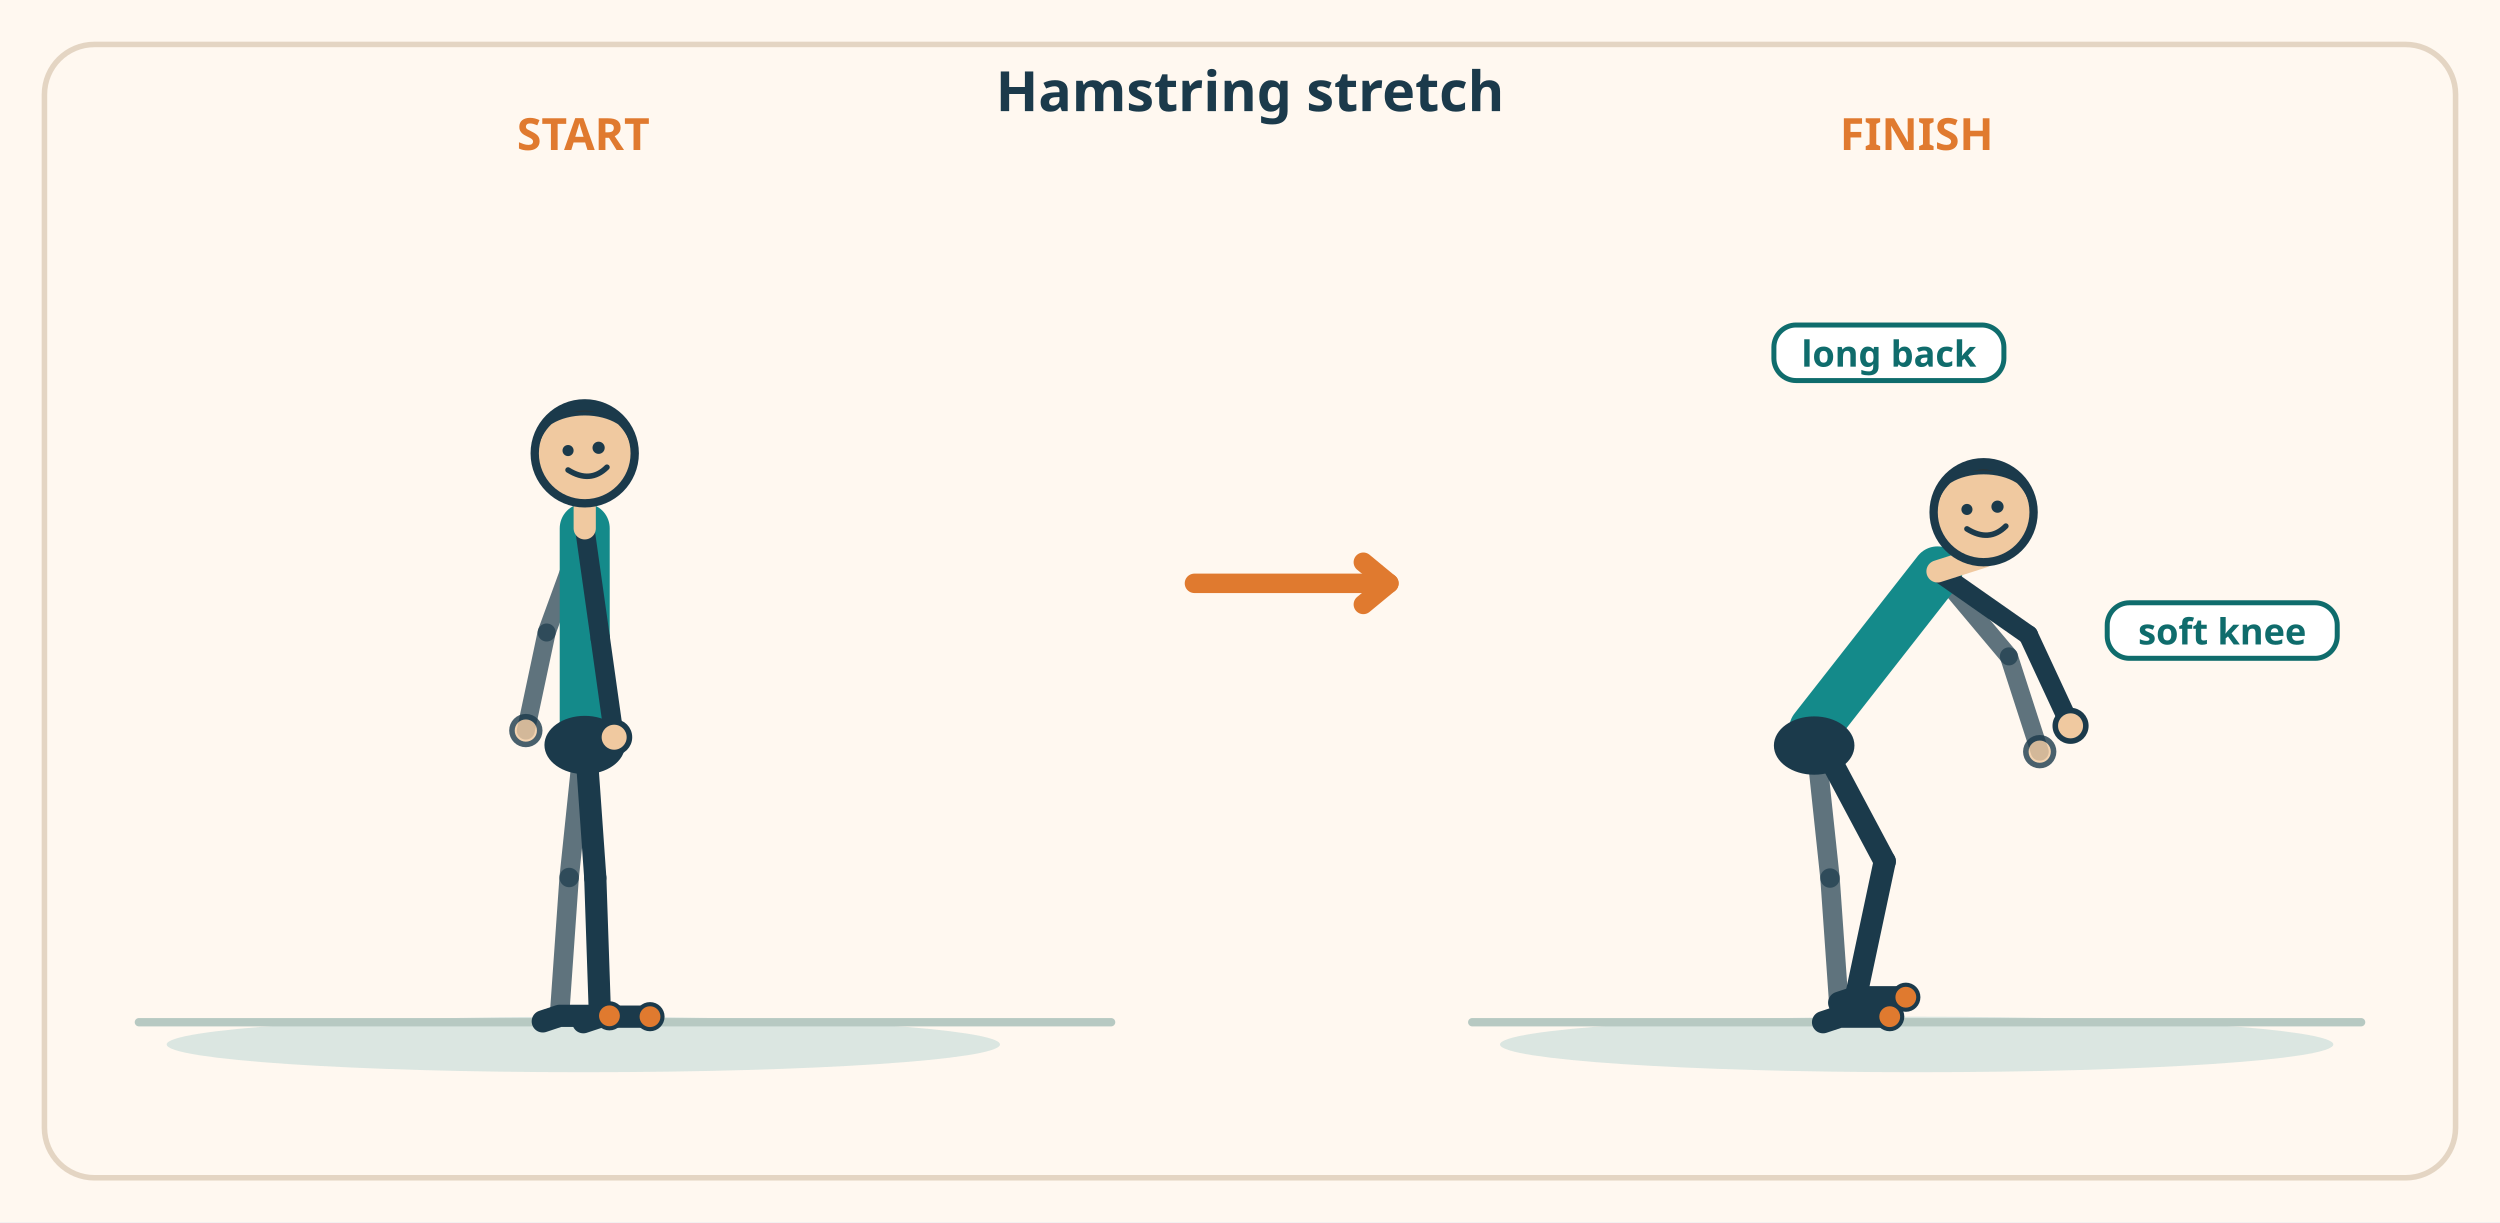
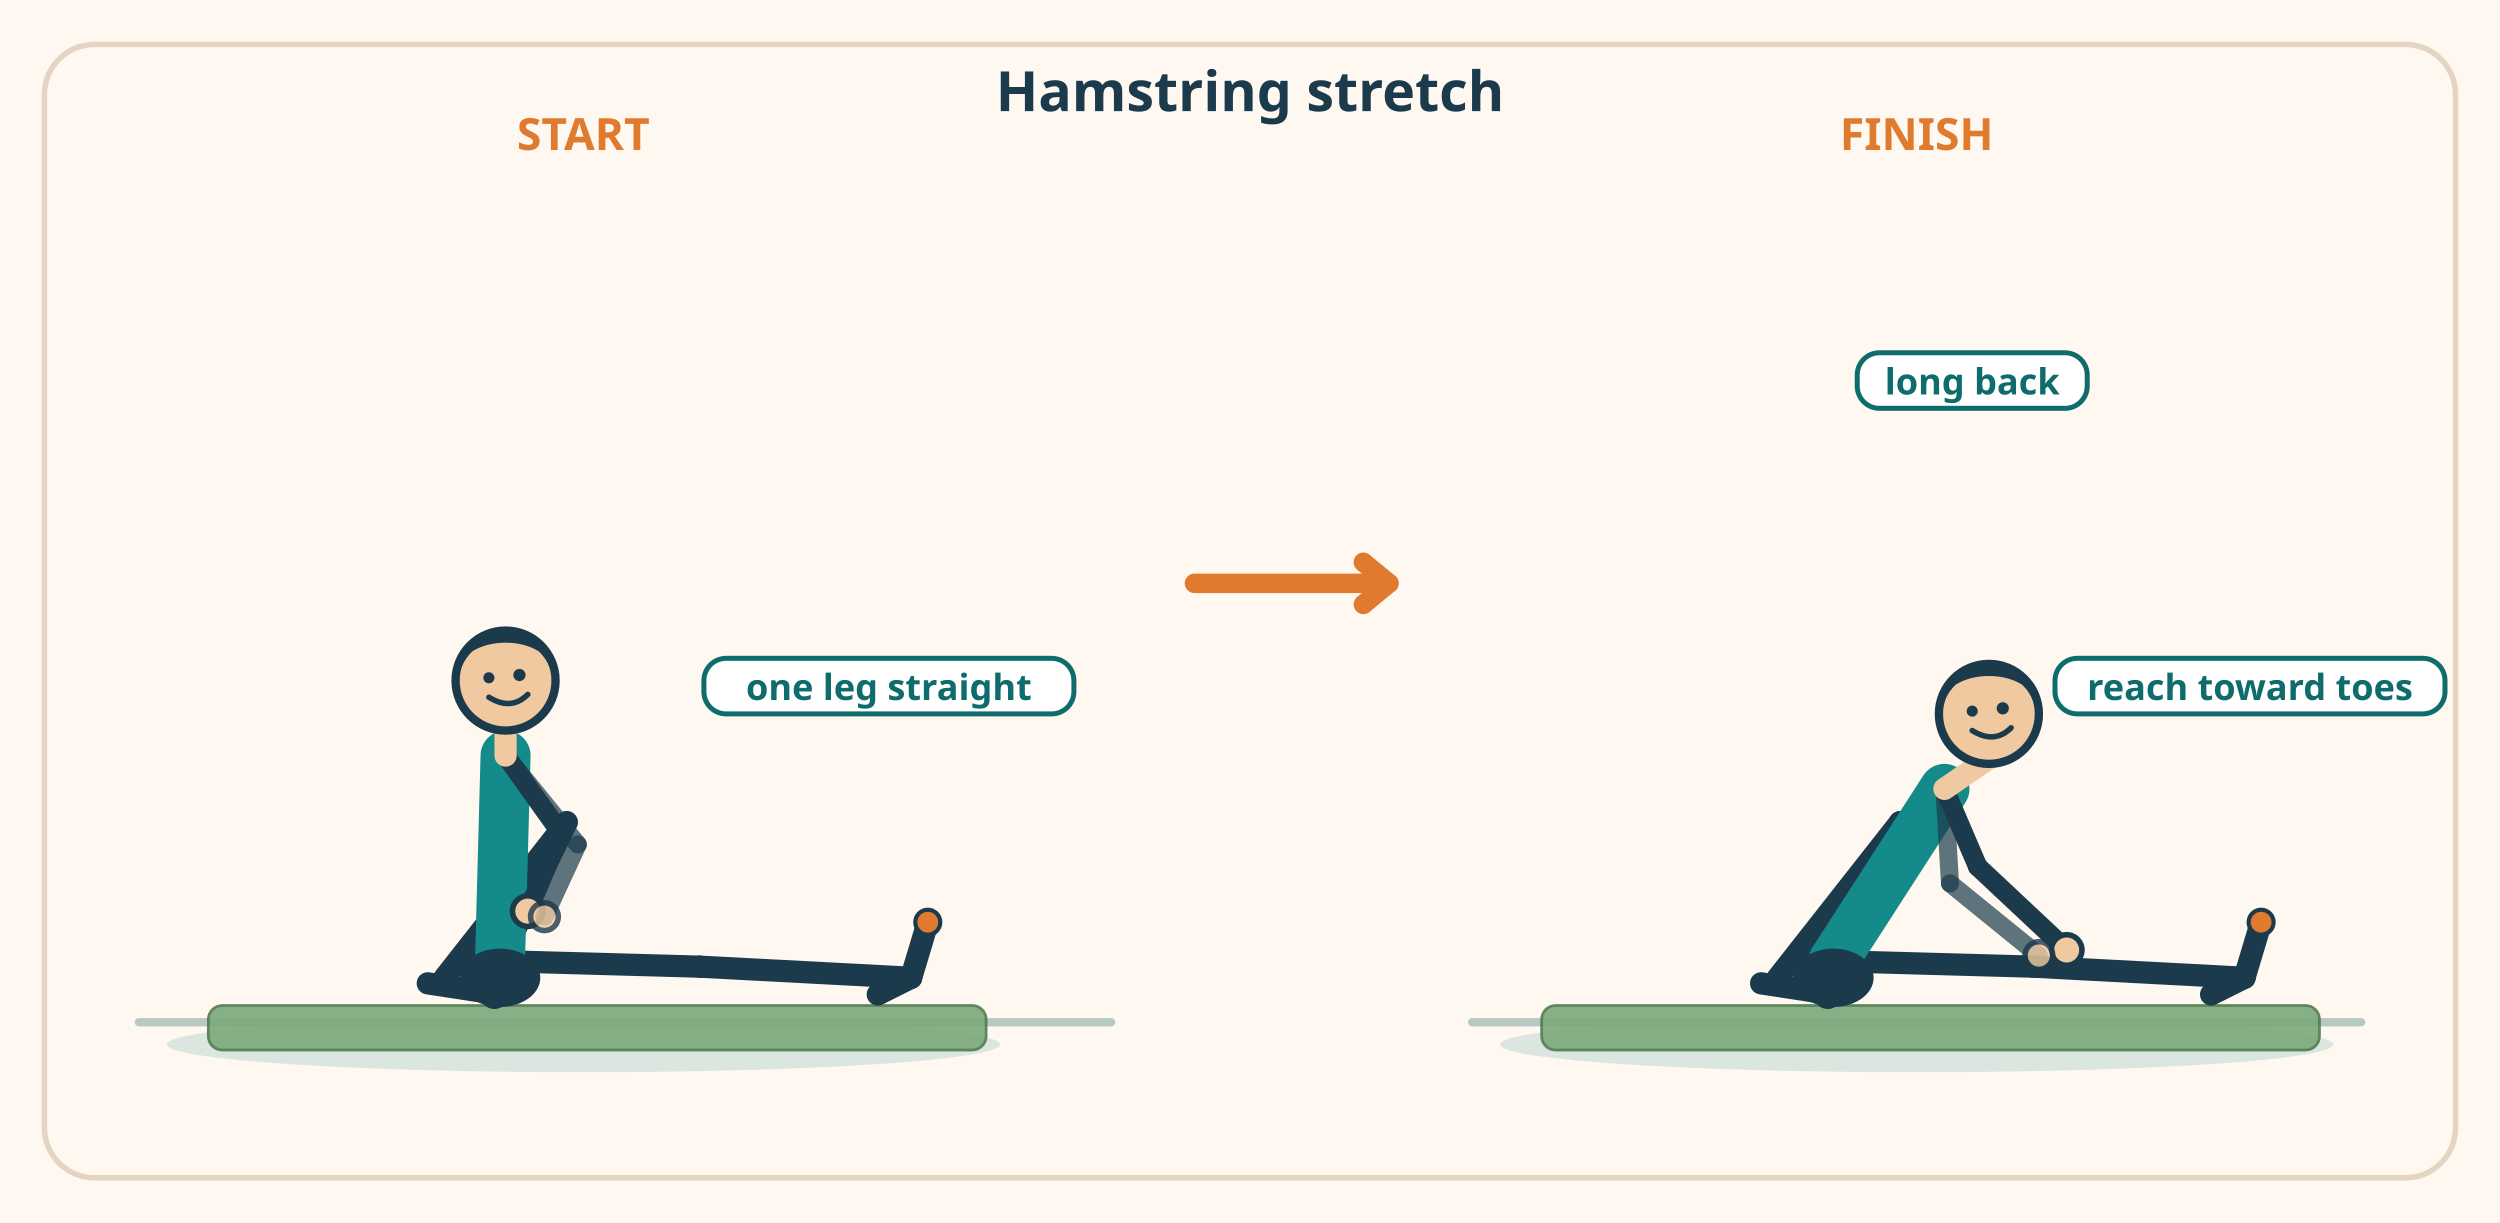
<svg xmlns="http://www.w3.org/2000/svg" width="900" height="440" viewBox="0 0 900 440">
  <rect x="0.0" y="0.0" width="900.0" height="440.0" rx="0" fill="#FFF8F0" stroke="none" stroke-width="0" opacity="1" />
  <rect x="16.0" y="16.0" width="868.0" height="408.0" rx="18" fill="#FFF8F0" stroke="#E4D5C3" stroke-width="2" opacity="1" />
  <text x="450.0" y="40.0" text-anchor="middle" fill="#1B3A4B" font-family="Trebuchet MS, Segoe UI, sans-serif" font-size="20" font-weight="800" font-style="normal">Hamstring stretch</text>
  <ellipse cx="210.0" cy="376.0" rx="150.0" ry="10.0" fill="#D7E4DF" stroke="none" stroke-width="0" opacity="0.9" />
  <ellipse cx="690.0" cy="376.0" rx="150.0" ry="10.0" fill="#D7E4DF" stroke="none" stroke-width="0" opacity="0.9" />
  <line x1="50.0" y1="368.0" x2="400.0" y2="368.0" stroke="#B7C9C2" stroke-width="3" stroke-linecap="round" stroke-linejoin="round" opacity="1" />
  <line x1="530.0" y1="368.0" x2="850.0" y2="368.0" stroke="#B7C9C2" stroke-width="3" stroke-linecap="round" stroke-linejoin="round" opacity="1" />
  <text x="210.0" y="54.0" text-anchor="middle" fill="#E07A2F" font-family="Trebuchet MS, Segoe UI, sans-serif" font-size="16" font-weight="800" font-style="normal">START</text>
  <text x="690.0" y="54.0" text-anchor="middle" fill="#E07A2F" font-family="Trebuchet MS, Segoe UI, sans-serif" font-size="16" font-weight="800" font-style="normal">FINISH</text>
  <line x1="430.0" y1="210.0" x2="500.0" y2="210.0" stroke="#E07A2F" stroke-width="7" stroke-linecap="round" stroke-linejoin="round" opacity="1" />
  <polyline points="490.8,217.6 500.0,210.0 490.8,202.4" fill="none" stroke="#E07A2F" stroke-width="7" stroke-linecap="round" stroke-linejoin="round" opacity="1" />
-   <line x1="210.5" y1="262.2" x2="204.9" y2="315.9" stroke="#1B3A4B" stroke-width="7" stroke-linecap="round" stroke-linejoin="round" opacity="0.7" />
-   <line x1="204.9" y1="315.9" x2="201.4" y2="365.7" stroke="#1B3A4B" stroke-width="7" stroke-linecap="round" stroke-linejoin="round" opacity="0.7" />
-   <line x1="201.4" y1="365.7" x2="219.4" y2="365.7" stroke="#1B3A4B" stroke-width="7" stroke-linecap="round" stroke-linejoin="round" opacity="0.7" />
-   <line x1="210.5" y1="190.2" x2="196.8" y2="227.7" stroke="#1B3A4B" stroke-width="6.5" stroke-linecap="round" stroke-linejoin="round" opacity="0.7" />
-   <line x1="196.8" y1="227.7" x2="189.3" y2="263.0" stroke="#1B3A4B" stroke-width="6.5" stroke-linecap="round" stroke-linejoin="round" opacity="0.7" />
-   <circle cx="189.3" cy="263.0" r="5.0" fill="#F0C9A0" stroke="#1B3A4B" stroke-width="2" opacity="0.8" />
-   <line x1="210.5" y1="190.2" x2="210.5" y2="262.2" stroke="#148A8A" stroke-width="18" stroke-linecap="round" stroke-linejoin="round" opacity="1" />
-   <ellipse cx="210.5" cy="268.2" rx="14.0" ry="10.0" fill="#1B3A4B" stroke="#1B3A4B" stroke-width="1" opacity="1" />
-   <line x1="210.5" y1="262.2" x2="214.3" y2="316.0" stroke="#1B3A4B" stroke-width="8" stroke-linecap="round" stroke-linejoin="round" opacity="1" />
-   <line x1="214.3" y1="316.0" x2="216.0" y2="366.0" stroke="#1B3A4B" stroke-width="8" stroke-linecap="round" stroke-linejoin="round" opacity="1" />
-   <polyline points="210.0,368.0 216.0,366.0 234.0,366.0" fill="none" stroke="#1B3A4B" stroke-width="8" stroke-linecap="round" stroke-linejoin="round" opacity="1" />
-   <circle cx="234.0" cy="366.0" r="4.5" fill="#E07A2F" stroke="#1B3A4B" stroke-width="1.5" opacity="1" />
-   <polyline points="195.4,367.7 201.4,365.7 219.4,365.7" fill="none" stroke="#1B3A4B" stroke-width="8" stroke-linecap="round" stroke-linejoin="round" opacity="1" />
-   <circle cx="219.4" cy="365.7" r="4.5" fill="#E07A2F" stroke="#1B3A4B" stroke-width="1.5" opacity="1" />
-   <line x1="210.5" y1="190.2" x2="216.1" y2="229.8" stroke="#1B3A4B" stroke-width="7" stroke-linecap="round" stroke-linejoin="round" opacity="1" />
-   <line x1="216.1" y1="229.8" x2="221.1" y2="265.4" stroke="#1B3A4B" stroke-width="7" stroke-linecap="round" stroke-linejoin="round" opacity="1" />
-   <circle cx="221.1" cy="265.4" r="5.5" fill="#F0C9A0" stroke="#1B3A4B" stroke-width="2" opacity="1" />
-   <line x1="210.5" y1="190.2" x2="210.5" y2="179.2" stroke="#F0C9A0" stroke-width="8" stroke-linecap="round" stroke-linejoin="round" opacity="1" />
-   <circle cx="210.5" cy="163.2" r="18.0" fill="#F0C9A0" stroke="#1B3A4B" stroke-width="3" opacity="1" />
-   <path d="M 193.5 159.2 A 18.0 18.0 0 0 1 227.5 159.2 A 16.2 9.9 0 0 0 193.5 159.2 Z" fill="#3A2A1C" stroke="#1B3A4B" stroke-width="1.5" stroke-linecap="round" stroke-linejoin="round" />
-   <circle cx="215.5" cy="161.2" r="2.2" fill="#1B3A4B" stroke="none" stroke-width="3" opacity="1" />
-   <circle cx="204.5" cy="162.2" r="2.0" fill="#1B3A4B" stroke="none" stroke-width="3" opacity="1" />
-   <path d="M 204.5 169.2 Q 212.5 174.2 218.5 168.2" fill="none" stroke="#1B3A4B" stroke-width="2" stroke-linecap="round" stroke-linejoin="round" />
-   <line x1="653.1" y1="262.4" x2="658.8" y2="316.1" stroke="#1B3A4B" stroke-width="7" stroke-linecap="round" stroke-linejoin="round" opacity="0.7" />
-   <line x1="658.8" y1="316.1" x2="662.3" y2="366.0" stroke="#1B3A4B" stroke-width="7" stroke-linecap="round" stroke-linejoin="round" opacity="0.7" />
-   <line x1="662.3" y1="366.0" x2="680.3" y2="366.0" stroke="#1B3A4B" stroke-width="7" stroke-linecap="round" stroke-linejoin="round" opacity="0.7" />
-   <line x1="697.5" y1="205.7" x2="723.2" y2="236.3" stroke="#1B3A4B" stroke-width="6.5" stroke-linecap="round" stroke-linejoin="round" opacity="0.7" />
-   <line x1="723.2" y1="236.3" x2="734.3" y2="270.6" stroke="#1B3A4B" stroke-width="6.5" stroke-linecap="round" stroke-linejoin="round" opacity="0.7" />
-   <circle cx="734.3" cy="270.6" r="5.0" fill="#F0C9A0" stroke="#1B3A4B" stroke-width="2" opacity="0.8" />
-   <line x1="697.5" y1="205.7" x2="653.1" y2="262.4" stroke="#148A8A" stroke-width="18" stroke-linecap="round" stroke-linejoin="round" opacity="1" />
-   <ellipse cx="653.1" cy="268.4" rx="14.0" ry="10.0" fill="#1B3A4B" stroke="#1B3A4B" stroke-width="1" opacity="1" />
-   <line x1="653.1" y1="262.4" x2="678.5" y2="310.1" stroke="#1B3A4B" stroke-width="8" stroke-linecap="round" stroke-linejoin="round" opacity="1" />
-   <line x1="678.5" y1="310.1" x2="668.1" y2="359.0" stroke="#1B3A4B" stroke-width="8" stroke-linecap="round" stroke-linejoin="round" opacity="1" />
-   <polyline points="662.1,361.0 668.1,359.0 686.1,359.0" fill="none" stroke="#1B3A4B" stroke-width="8" stroke-linecap="round" stroke-linejoin="round" opacity="1" />
-   <circle cx="686.1" cy="359.0" r="4.5" fill="#E07A2F" stroke="#1B3A4B" stroke-width="1.5" opacity="1" />
-   <polyline points="656.3,368.0 662.3,366.0 680.3,366.0" fill="none" stroke="#1B3A4B" stroke-width="8" stroke-linecap="round" stroke-linejoin="round" opacity="1" />
-   <circle cx="680.3" cy="366.0" r="4.5" fill="#E07A2F" stroke="#1B3A4B" stroke-width="1.5" opacity="1" />
-   <line x1="697.5" y1="205.7" x2="730.2" y2="228.6" stroke="#1B3A4B" stroke-width="7" stroke-linecap="round" stroke-linejoin="round" opacity="1" />
-   <line x1="730.2" y1="228.6" x2="745.4" y2="261.3" stroke="#1B3A4B" stroke-width="7" stroke-linecap="round" stroke-linejoin="round" opacity="1" />
-   <circle cx="745.4" cy="261.3" r="5.5" fill="#F0C9A0" stroke="#1B3A4B" stroke-width="2" opacity="1" />
-   <line x1="697.5" y1="205.7" x2="714.1" y2="200.4" stroke="#F0C9A0" stroke-width="8" stroke-linecap="round" stroke-linejoin="round" opacity="1" />
-   <circle cx="714.1" cy="184.4" r="18.0" fill="#F0C9A0" stroke="#1B3A4B" stroke-width="3" opacity="1" />
-   <path d="M 697.1 180.4 A 18.0 18.0 0 0 1 731.1 180.4 A 16.2 9.9 0 0 0 697.1 180.4 Z" fill="#3A2A1C" stroke="#1B3A4B" stroke-width="1.5" stroke-linecap="round" stroke-linejoin="round" />
-   <circle cx="719.1" cy="182.4" r="2.2" fill="#1B3A4B" stroke="none" stroke-width="3" opacity="1" />
-   <circle cx="708.1" cy="183.4" r="2.0" fill="#1B3A4B" stroke="none" stroke-width="3" opacity="1" />
-   <path d="M 708.1 190.4 Q 716.1 195.4 722.1 189.4" fill="none" stroke="#1B3A4B" stroke-width="2" stroke-linecap="round" stroke-linejoin="round" />
-   <rect x="758.6" y="217.0" width="82.8" height="20.0" rx="8" fill="#fff" stroke="#0F6C6C" stroke-width="1.8" opacity="1" />
-   <text x="800.0" y="232.0" text-anchor="middle" fill="#0F6C6C" font-family="Trebuchet MS, Segoe UI, sans-serif" font-size="13" font-weight="700" font-style="normal">soft knee</text>
-   <rect x="638.6" y="117.0" width="82.8" height="20.0" rx="8" fill="#fff" stroke="#0F6C6C" stroke-width="1.8" opacity="1" />
-   <text x="680.0" y="132.0" text-anchor="middle" fill="#0F6C6C" font-family="Trebuchet MS, Segoe UI, sans-serif" font-size="13" font-weight="700" font-style="normal">long back</text>
+   <rect x="75.0" y="362.0" width="280.0" height="16.0" rx="5" fill="#7BA87A" stroke="#4E7A4C" stroke-width="1" opacity="0.9" />
+   <line x1="180.0" y1="346.0" x2="204.0" y2="296.0" stroke="#1B3A4B" stroke-width="8" stroke-linecap="round" stroke-linejoin="round" opacity="1" />
+   <line x1="204.0" y1="296.0" x2="160.0" y2="352.0" stroke="#1B3A4B" stroke-width="8" stroke-linecap="round" stroke-linejoin="round" opacity="1" />
+   <line x1="154.0" y1="354.0" x2="180.0" y2="358.0" stroke="#1B3A4B" stroke-width="8" stroke-linecap="round" stroke-linejoin="round" opacity="1" />
+   <circle cx="178.0" cy="358.0" r="4.5" fill="#E07A2F" stroke="#1B3A4B" stroke-width="1.5" opacity="1" />
+   <line x1="180.0" y1="346.0" x2="252.0" y2="348.0" stroke="#1B3A4B" stroke-width="8" stroke-linecap="round" stroke-linejoin="round" opacity="1" />
+   <line x1="252.0" y1="348.0" x2="328.0" y2="352.0" stroke="#1B3A4B" stroke-width="8" stroke-linecap="round" stroke-linejoin="round" opacity="1" />
+   <line x1="316.0" y1="358.0" x2="328.0" y2="352.0" stroke="#1B3A4B" stroke-width="8" stroke-linecap="round" stroke-linejoin="round" opacity="1" />
+   <line x1="328.0" y1="352.0" x2="334.0" y2="332.0" stroke="#1B3A4B" stroke-width="8" stroke-linecap="round" stroke-linejoin="round" opacity="1" />
+   <circle cx="334.0" cy="332.0" r="4.5" fill="#E07A2F" stroke="#1B3A4B" stroke-width="1.5" opacity="1" />
+   <line x1="182.0" y1="272.0" x2="180.0" y2="346.0" stroke="#148A8A" stroke-width="18" stroke-linecap="round" stroke-linejoin="round" opacity="1" />
+   <ellipse cx="180.0" cy="352.0" rx="14.0" ry="10.0" fill="#1B3A4B" stroke="#1B3A4B" stroke-width="1" opacity="1" />
+   <line x1="182.0" y1="272.0" x2="202.0" y2="300.0" stroke="#1B3A4B" stroke-width="7" stroke-linecap="round" stroke-linejoin="round" opacity="1" />
+   <line x1="202.0" y1="300.0" x2="190.0" y2="328.0" stroke="#1B3A4B" stroke-width="7" stroke-linecap="round" stroke-linejoin="round" opacity="1" />
+   <circle cx="190.0" cy="328.0" r="5.5" fill="#F0C9A0" stroke="#1B3A4B" stroke-width="2" opacity="1" />
+   <line x1="182.0" y1="272.0" x2="208.0" y2="304.0" stroke="#1B3A4B" stroke-width="6.5" stroke-linecap="round" stroke-linejoin="round" opacity="0.7" />
+   <line x1="208.0" y1="304.0" x2="196.0" y2="330.0" stroke="#1B3A4B" stroke-width="6.5" stroke-linecap="round" stroke-linejoin="round" opacity="0.7" />
+   <circle cx="196.0" cy="330.0" r="5.0" fill="#F0C9A0" stroke="#1B3A4B" stroke-width="2" opacity="0.8" />
+   <line x1="182.0" y1="272.0" x2="182.0" y2="261.0" stroke="#F0C9A0" stroke-width="8" stroke-linecap="round" stroke-linejoin="round" opacity="1" />
+   <circle cx="182.0" cy="245.0" r="18.0" fill="#F0C9A0" stroke="#1B3A4B" stroke-width="3" opacity="1" />
+   <path d="M 165.0 241.0 A 18.0 18.0 0 0 1 199.0 241.0 A 16.2 9.9 0 0 0 165.0 241.0 Z" fill="#3A2A1C" stroke="#1B3A4B" stroke-width="1.5" stroke-linecap="round" stroke-linejoin="round" />
+   <circle cx="187.0" cy="243.0" r="2.2" fill="#1B3A4B" stroke="none" stroke-width="3" opacity="1" />
+   <circle cx="176.0" cy="244.0" r="2.0" fill="#1B3A4B" stroke="none" stroke-width="3" opacity="1" />
+   <path d="M 176.0 251.0 Q 184.0 256.0 190.0 250.0" fill="none" stroke="#1B3A4B" stroke-width="2" stroke-linecap="round" stroke-linejoin="round" />
+   <rect x="555.0" y="362.0" width="280.0" height="16.0" rx="5" fill="#7BA87A" stroke="#4E7A4C" stroke-width="1" opacity="0.9" />
+   <line x1="660.0" y1="346.0" x2="684.0" y2="296.0" stroke="#1B3A4B" stroke-width="8" stroke-linecap="round" stroke-linejoin="round" opacity="1" />
+   <line x1="684.0" y1="296.0" x2="640.0" y2="352.0" stroke="#1B3A4B" stroke-width="8" stroke-linecap="round" stroke-linejoin="round" opacity="1" />
+   <line x1="634.0" y1="354.0" x2="660.0" y2="358.0" stroke="#1B3A4B" stroke-width="8" stroke-linecap="round" stroke-linejoin="round" opacity="1" />
+   <circle cx="658.0" cy="358.0" r="4.5" fill="#E07A2F" stroke="#1B3A4B" stroke-width="1.5" opacity="1" />
+   <line x1="660.0" y1="346.0" x2="732.0" y2="348.0" stroke="#1B3A4B" stroke-width="8" stroke-linecap="round" stroke-linejoin="round" opacity="1" />
+   <line x1="732.0" y1="348.0" x2="808.0" y2="352.0" stroke="#1B3A4B" stroke-width="8" stroke-linecap="round" stroke-linejoin="round" opacity="1" />
+   <line x1="796.0" y1="358.0" x2="808.0" y2="352.0" stroke="#1B3A4B" stroke-width="8" stroke-linecap="round" stroke-linejoin="round" opacity="1" />
+   <line x1="808.0" y1="352.0" x2="814.0" y2="332.0" stroke="#1B3A4B" stroke-width="8" stroke-linecap="round" stroke-linejoin="round" opacity="1" />
+   <circle cx="814.0" cy="332.0" r="4.5" fill="#E07A2F" stroke="#1B3A4B" stroke-width="1.5" opacity="1" />
+   <line x1="700.0" y1="284.0" x2="660.0" y2="346.0" stroke="#148A8A" stroke-width="18" stroke-linecap="round" stroke-linejoin="round" opacity="1" />
+   <ellipse cx="660.0" cy="352.0" rx="14.0" ry="10.0" fill="#1B3A4B" stroke="#1B3A4B" stroke-width="1" opacity="1" />
+   <line x1="700.0" y1="284.0" x2="712.0" y2="312.0" stroke="#1B3A4B" stroke-width="7" stroke-linecap="round" stroke-linejoin="round" opacity="1" />
+   <line x1="712.0" y1="312.0" x2="744.0" y2="342.0" stroke="#1B3A4B" stroke-width="7" stroke-linecap="round" stroke-linejoin="round" opacity="1" />
+   <circle cx="744.0" cy="342.0" r="5.5" fill="#F0C9A0" stroke="#1B3A4B" stroke-width="2" opacity="1" />
+   <line x1="700.0" y1="284.0" x2="702.0" y2="318.0" stroke="#1B3A4B" stroke-width="6.5" stroke-linecap="round" stroke-linejoin="round" opacity="0.7" />
+   <line x1="702.0" y1="318.0" x2="734.0" y2="344.0" stroke="#1B3A4B" stroke-width="6.5" stroke-linecap="round" stroke-linejoin="round" opacity="0.7" />
+   <circle cx="734.0" cy="344.0" r="5.0" fill="#F0C9A0" stroke="#1B3A4B" stroke-width="2" opacity="0.8" />
+   <line x1="700.0" y1="284.0" x2="716.0" y2="273.0" stroke="#F0C9A0" stroke-width="8" stroke-linecap="round" stroke-linejoin="round" opacity="1" />
+   <circle cx="716.0" cy="257.0" r="18.0" fill="#F0C9A0" stroke="#1B3A4B" stroke-width="3" opacity="1" />
+   <path d="M 699.0 253.0 A 18.0 18.0 0 0 1 733.0 253.0 A 16.2 9.9 0 0 0 699.0 253.0 Z" fill="#3A2A1C" stroke="#1B3A4B" stroke-width="1.5" stroke-linecap="round" stroke-linejoin="round" />
+   <circle cx="721.0" cy="255.0" r="2.2" fill="#1B3A4B" stroke="none" stroke-width="3" opacity="1" />
+   <circle cx="710.0" cy="256.0" r="2.0" fill="#1B3A4B" stroke="none" stroke-width="3" opacity="1" />
+   <path d="M 710.0 263.0 Q 718.0 268.0 724.0 262.0" fill="none" stroke="#1B3A4B" stroke-width="2" stroke-linecap="round" stroke-linejoin="round" />
+   <rect x="253.4" y="237.0" width="133.2" height="20.0" rx="8" fill="#fff" stroke="#0F6C6C" stroke-width="1.8" opacity="1" />
+   <text x="320.0" y="252.0" text-anchor="middle" fill="#0F6C6C" font-family="Trebuchet MS, Segoe UI, sans-serif" font-size="13" font-weight="700" font-style="normal">one leg straight</text>
+   <rect x="668.6" y="127.0" width="82.8" height="20.0" rx="8" fill="#fff" stroke="#0F6C6C" stroke-width="1.8" opacity="1" />
+   <text x="710.0" y="142.0" text-anchor="middle" fill="#0F6C6C" font-family="Trebuchet MS, Segoe UI, sans-serif" font-size="13" font-weight="700" font-style="normal">long back</text>
+   <rect x="739.8" y="237.0" width="140.4" height="20.0" rx="8" fill="#fff" stroke="#0F6C6C" stroke-width="1.8" opacity="1" />
+   <text x="810.0" y="252.0" text-anchor="middle" fill="#0F6C6C" font-family="Trebuchet MS, Segoe UI, sans-serif" font-size="13" font-weight="700" font-style="normal">reach toward toes</text>
</svg>
